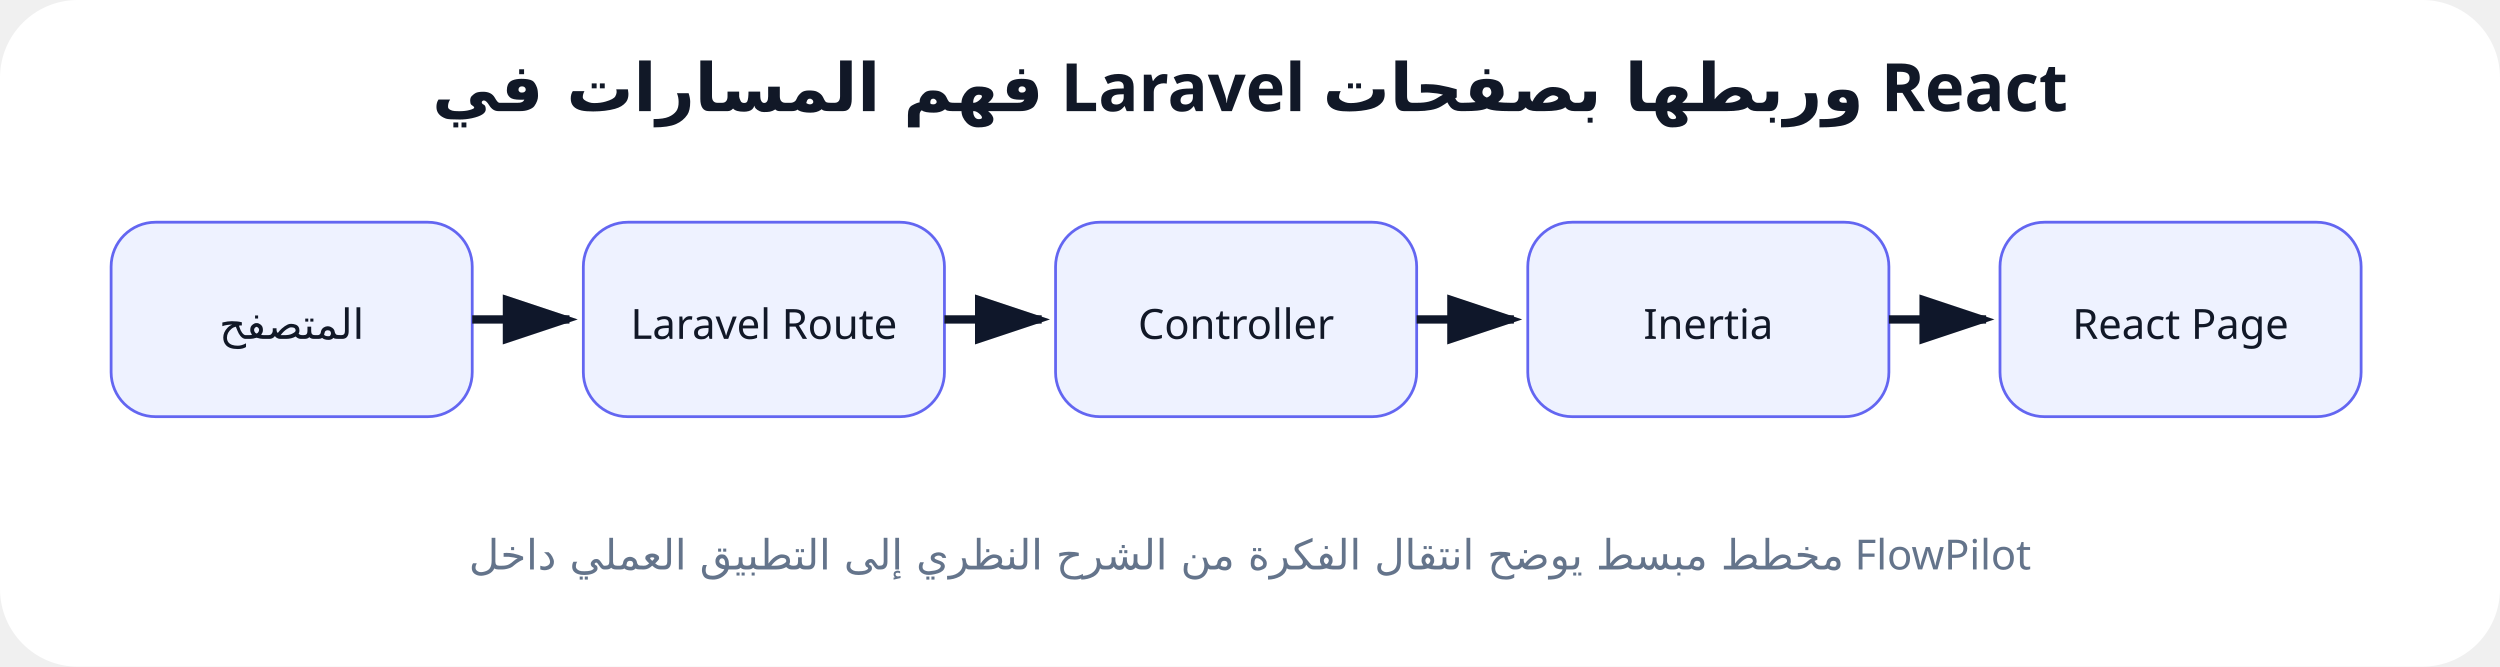
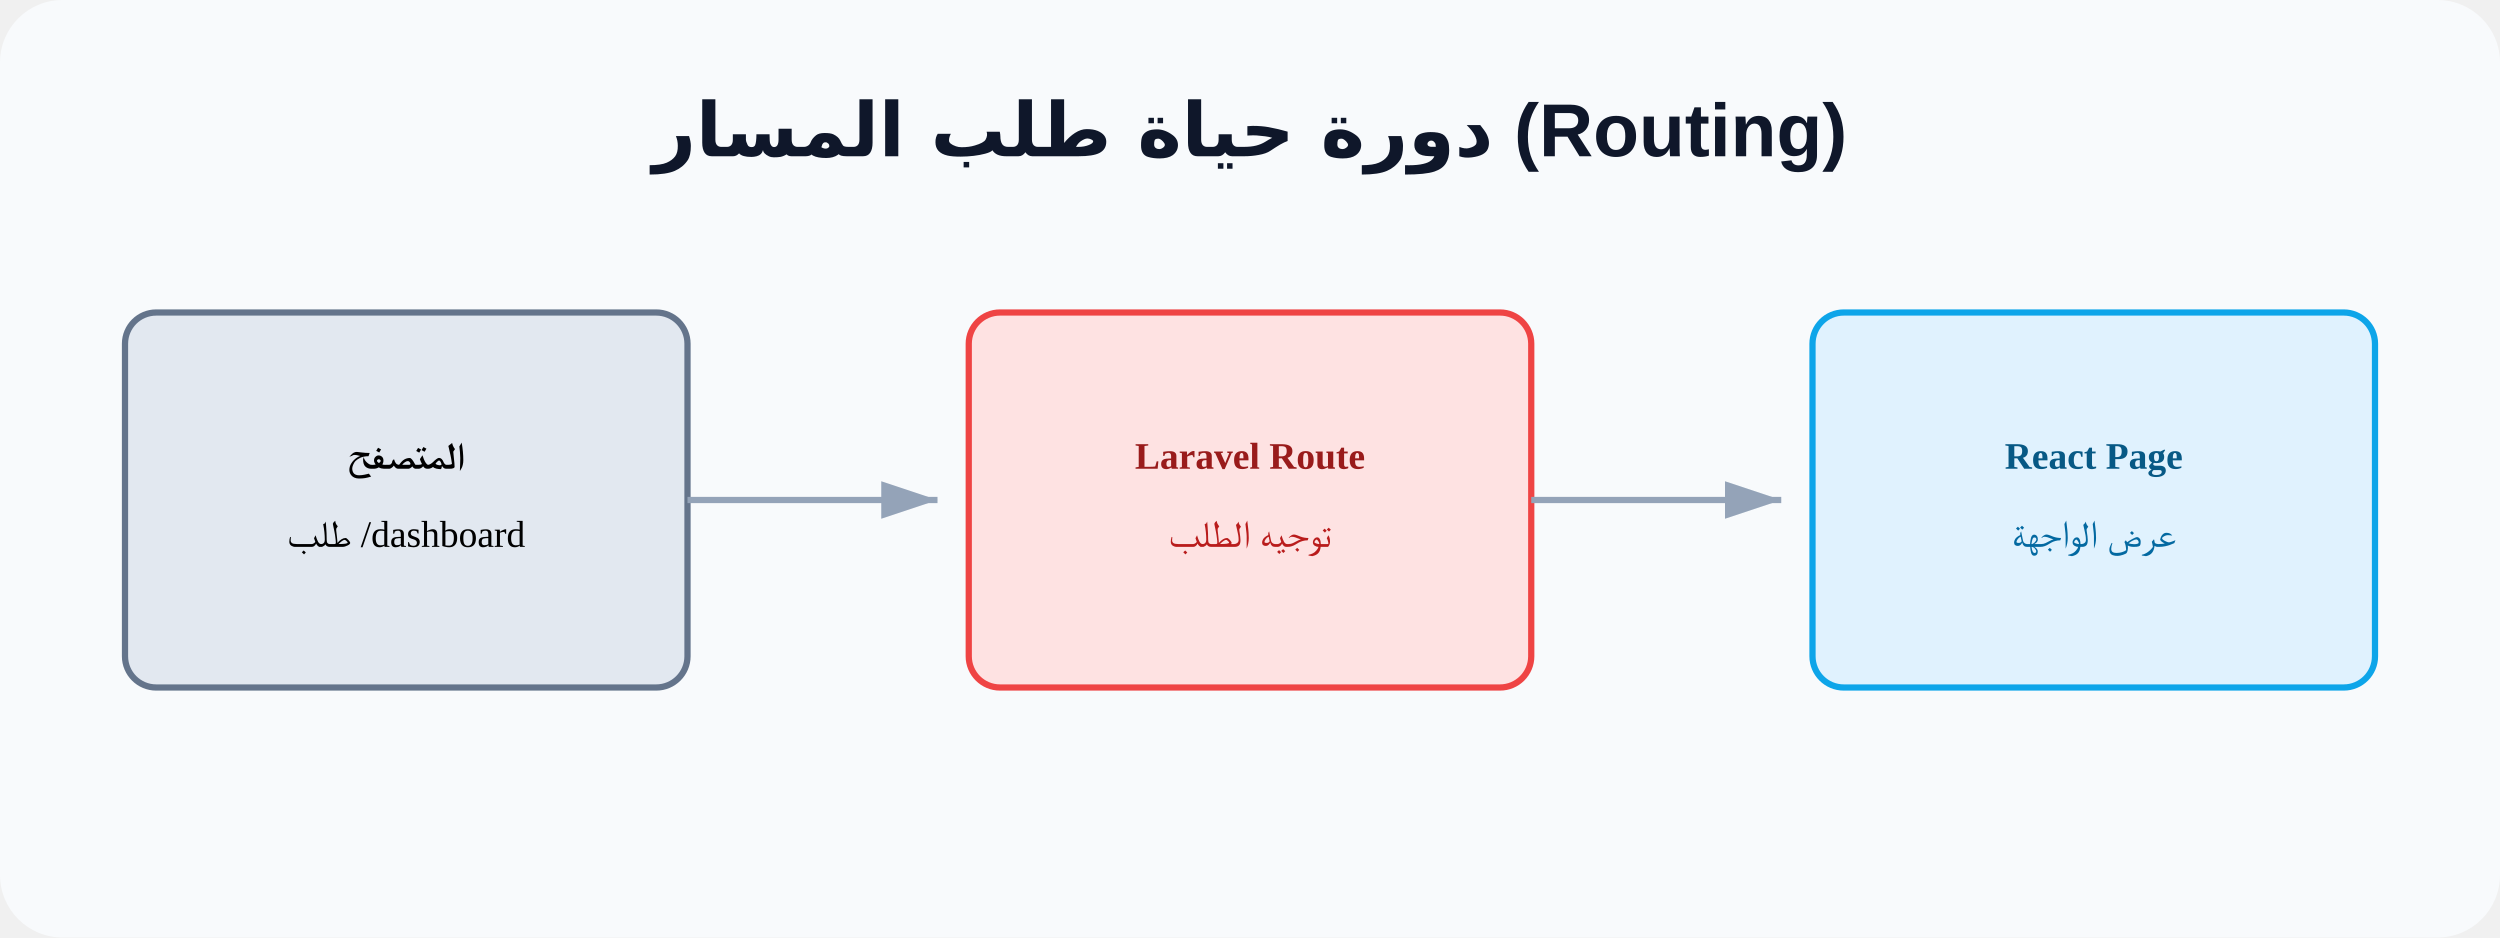
- <svg xmlns="http://www.w3.org/2000/svg" width="900" height="240" viewBox="0 0 900 240">
+ <svg xmlns="http://www.w3.org/2000/svg" viewBox="0 0 800 300">
+   <rect width="800" height="300" fill="#f8fafc" rx="20" />
+   <rect x="40" y="100" width="180" height="120" rx="10" fill="#e2e8f0" stroke="#64748b" stroke-width="2" />
+   <text x="130" y="150" text-anchor="middle" font-weight="bold">المتصفح</text>
+   <text x="130" y="175" text-anchor="middle" font-size="12">طلب /dashboard</text>
+   <rect x="310" y="100" width="180" height="120" rx="10" fill="#fee2e2" stroke="#ef4444" stroke-width="2" />
+   <text x="400" y="150" text-anchor="middle" font-weight="bold" fill="#991b1b">Laravel Route</text>
+   <text x="400" y="175" text-anchor="middle" font-size="12" fill="#b91c1c">توجيه الطلب</text>
+   <rect x="580" y="100" width="180" height="120" rx="10" fill="#e0f2fe" stroke="#0ea5e9" stroke-width="2" />
+   <text x="670" y="150" text-anchor="middle" font-weight="bold" fill="#075985">React Page</text>
+   <text x="670" y="175" text-anchor="middle" font-size="12" fill="#0369a1">عرض الواجهة</text>
+   <path d="M 220 160 L 300 160" stroke="#94a3b8" stroke-width="2" marker-end="url(#arr)" />
+   <path d="M 490 160 L 570 160" stroke="#94a3b8" stroke-width="2" marker-end="url(#arr)" />
  <defs>
-     <marker id="a" markerWidth="10" markerHeight="10" refX="8" refY="3" orient="auto">
-       <path d="M0,0 L0,6 L9,3 z" fill="#0f172a" />
+     <marker id="arr" markerWidth="10" markerHeight="10" refX="9" refY="3" orient="auto">
+       <path d="M0,0 L0,6 L9,3 z" fill="#94a3b8" />
    </marker>
  </defs>
-   <rect width="900" height="240" rx="28" fill="#ffffff" />
-   <text x="450" y="40" text-anchor="middle" font-size="24" font-weight="700" font-family="Tahoma" fill="#111827">فهم المسارات في Laravel وربطها بصفحات React</text>
-   <rect x="40" y="80" width="130" height="70" rx="16" fill="#eef2ff" stroke="#6366f1" />
-   <text x="105" y="122" text-anchor="middle" font-size="15" font-family="Tahoma" fill="#111827">المتصفح</text>
-   <rect x="210" y="80" width="130" height="70" rx="16" fill="#eef2ff" stroke="#6366f1" />
-   <text x="275" y="122" text-anchor="middle" font-size="15" font-family="Tahoma" fill="#111827">Laravel Route</text>
-   <rect x="380" y="80" width="130" height="70" rx="16" fill="#eef2ff" stroke="#6366f1" />
-   <text x="445" y="122" text-anchor="middle" font-size="15" font-family="Tahoma" fill="#111827">Controller</text>
-   <rect x="550" y="80" width="130" height="70" rx="16" fill="#eef2ff" stroke="#6366f1" />
-   <text x="615" y="122" text-anchor="middle" font-size="15" font-family="Tahoma" fill="#111827">Inertia</text>
-   <rect x="720" y="80" width="130" height="70" rx="16" fill="#eef2ff" stroke="#6366f1" />
-   <text x="785" y="122" text-anchor="middle" font-size="15" font-family="Tahoma" fill="#111827">React Page</text>
-   <path d="M 170 115 L 205 115" stroke="#0f172a" stroke-width="3" marker-end="url(#a)" />
-   <path d="M 340 115 L 375 115" stroke="#0f172a" stroke-width="3" marker-end="url(#a)" />
-   <path d="M 510 115 L 545 115" stroke="#0f172a" stroke-width="3" marker-end="url(#a)" />
-   <path d="M 680 115 L 715 115" stroke="#0f172a" stroke-width="3" marker-end="url(#a)" />
-   <text x="450" y="205" text-anchor="middle" font-size="15" font-family="Tahoma" fill="#64748b">مخطط مبسط يوضح انتقال الفكرة من الشرح النظري إلى التطبيق العملي داخل FlowPilot</text>
+   <text x="400" y="50" text-anchor="middle" font-family="Arial" font-weight="bold" font-size="24" fill="#0f172a">دورة حياة طلب المسار (Routing)</text>
</svg>
